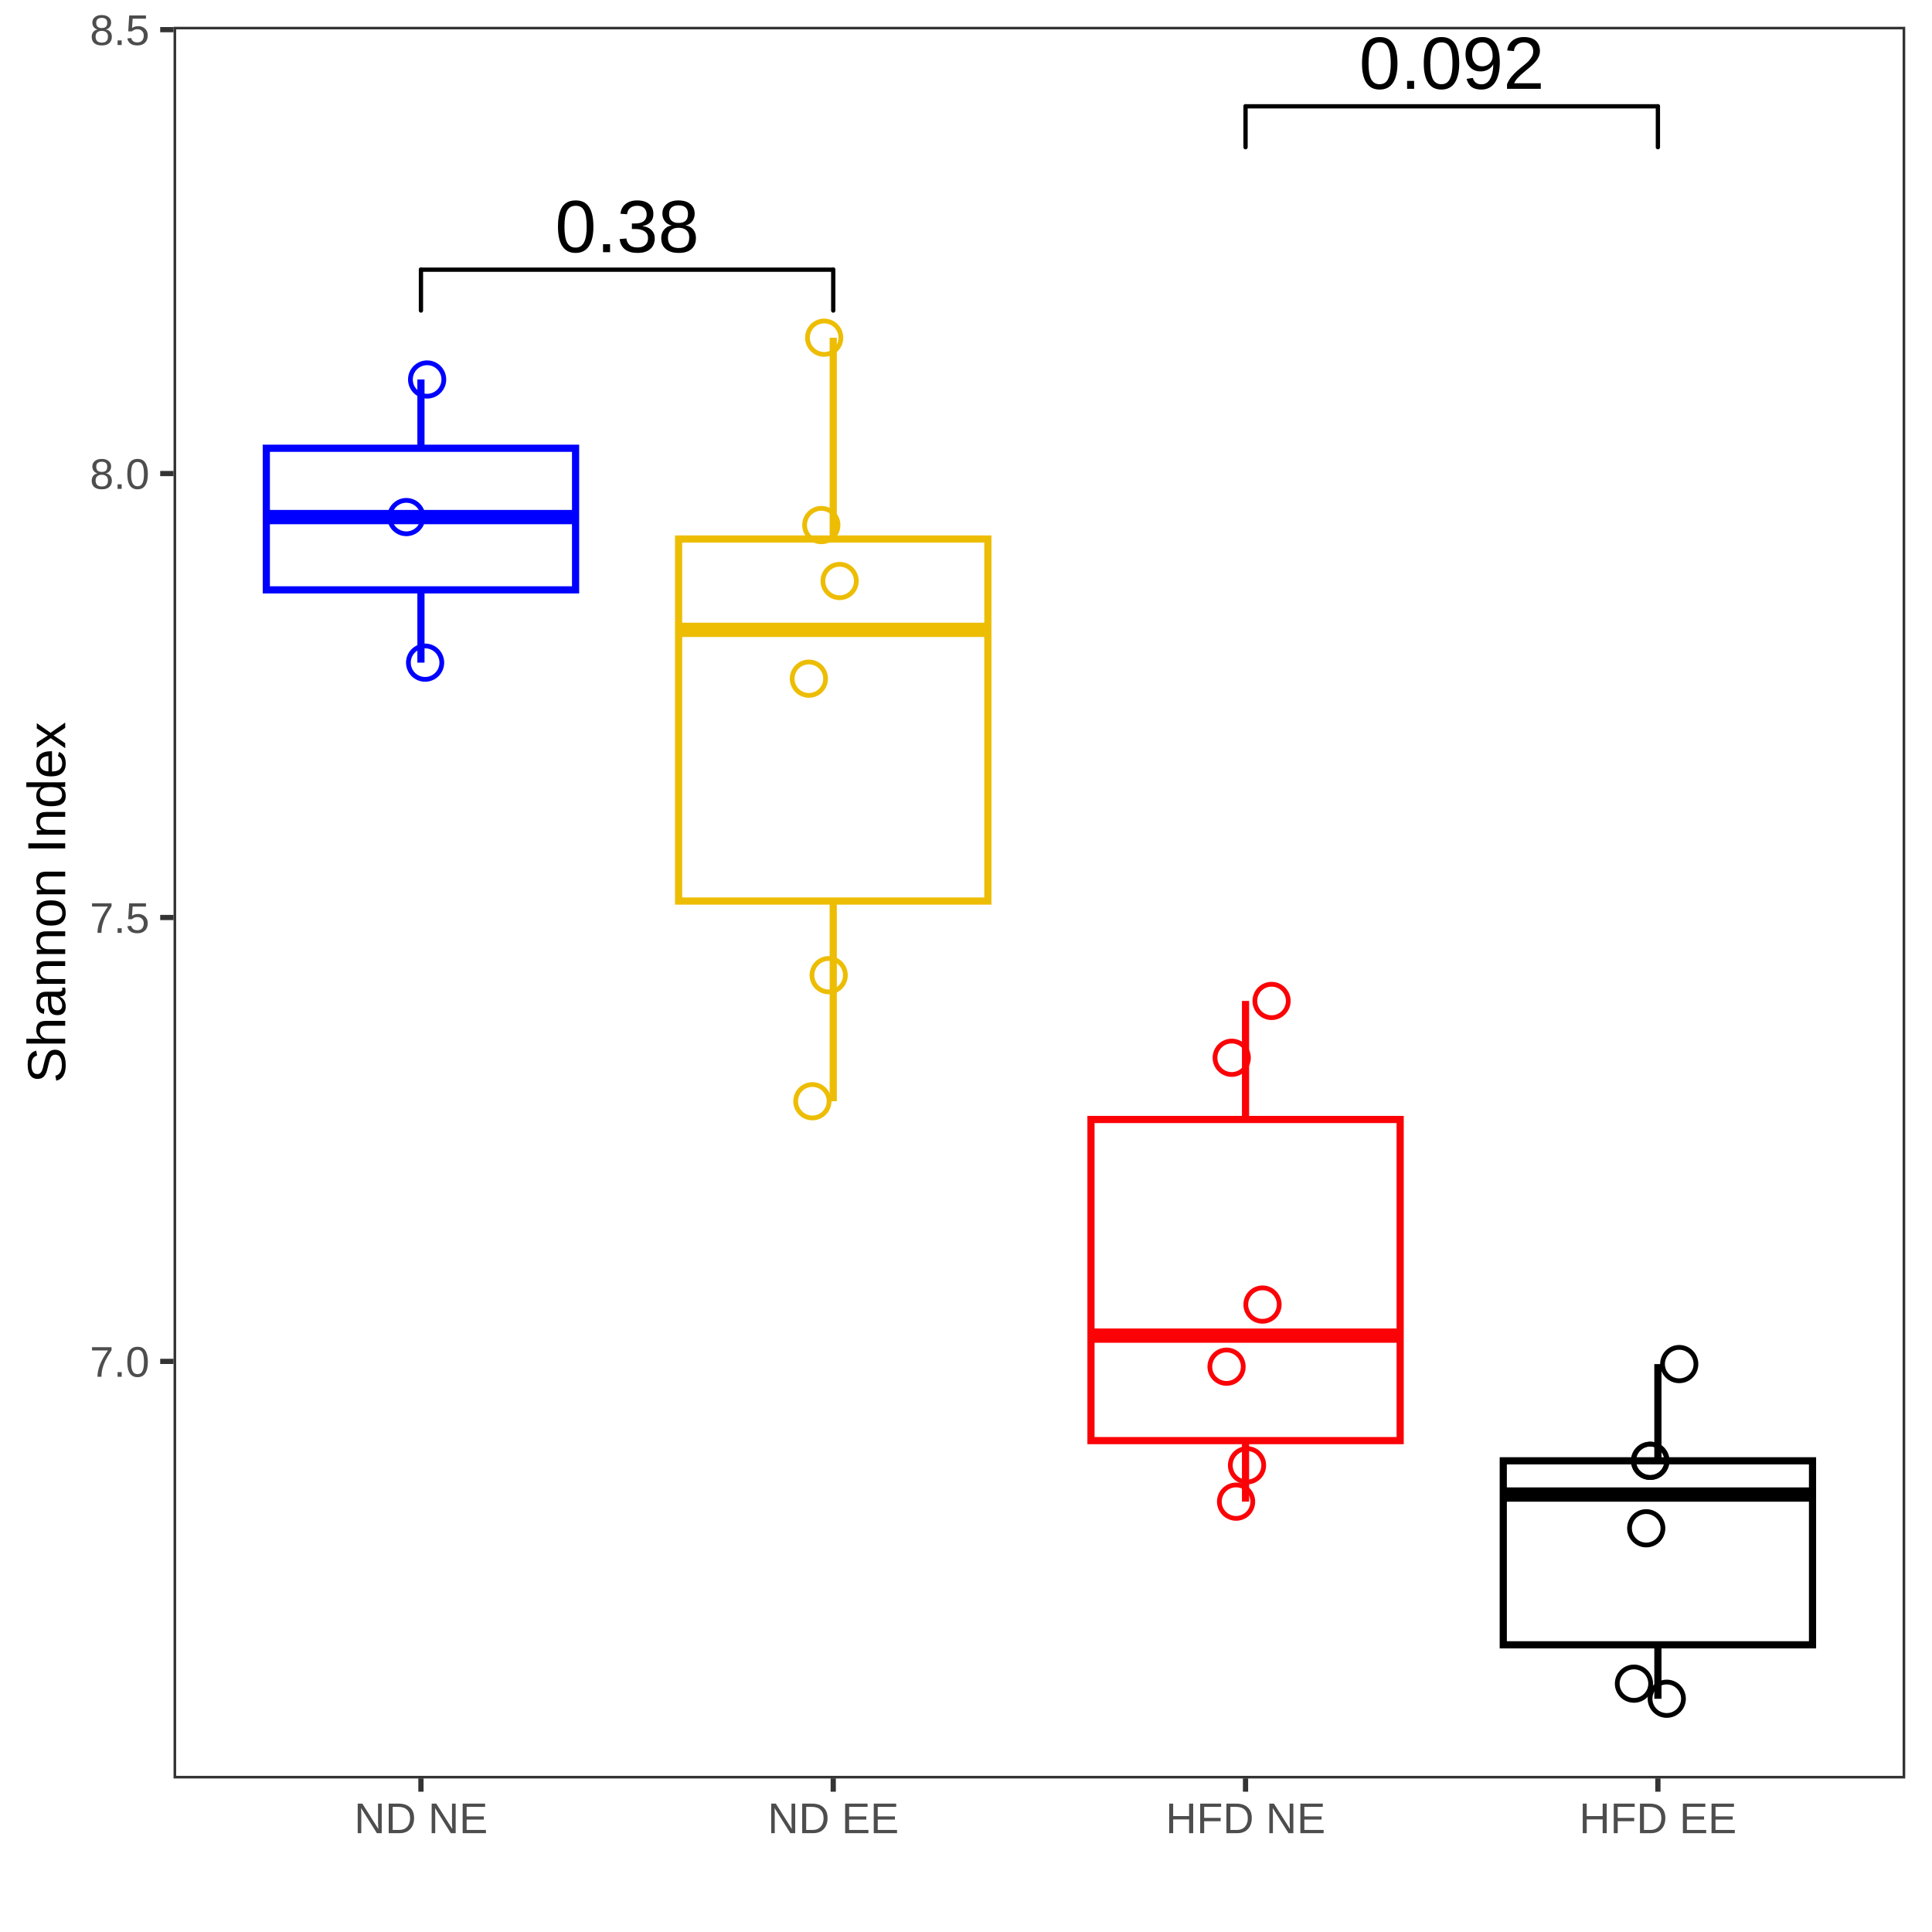
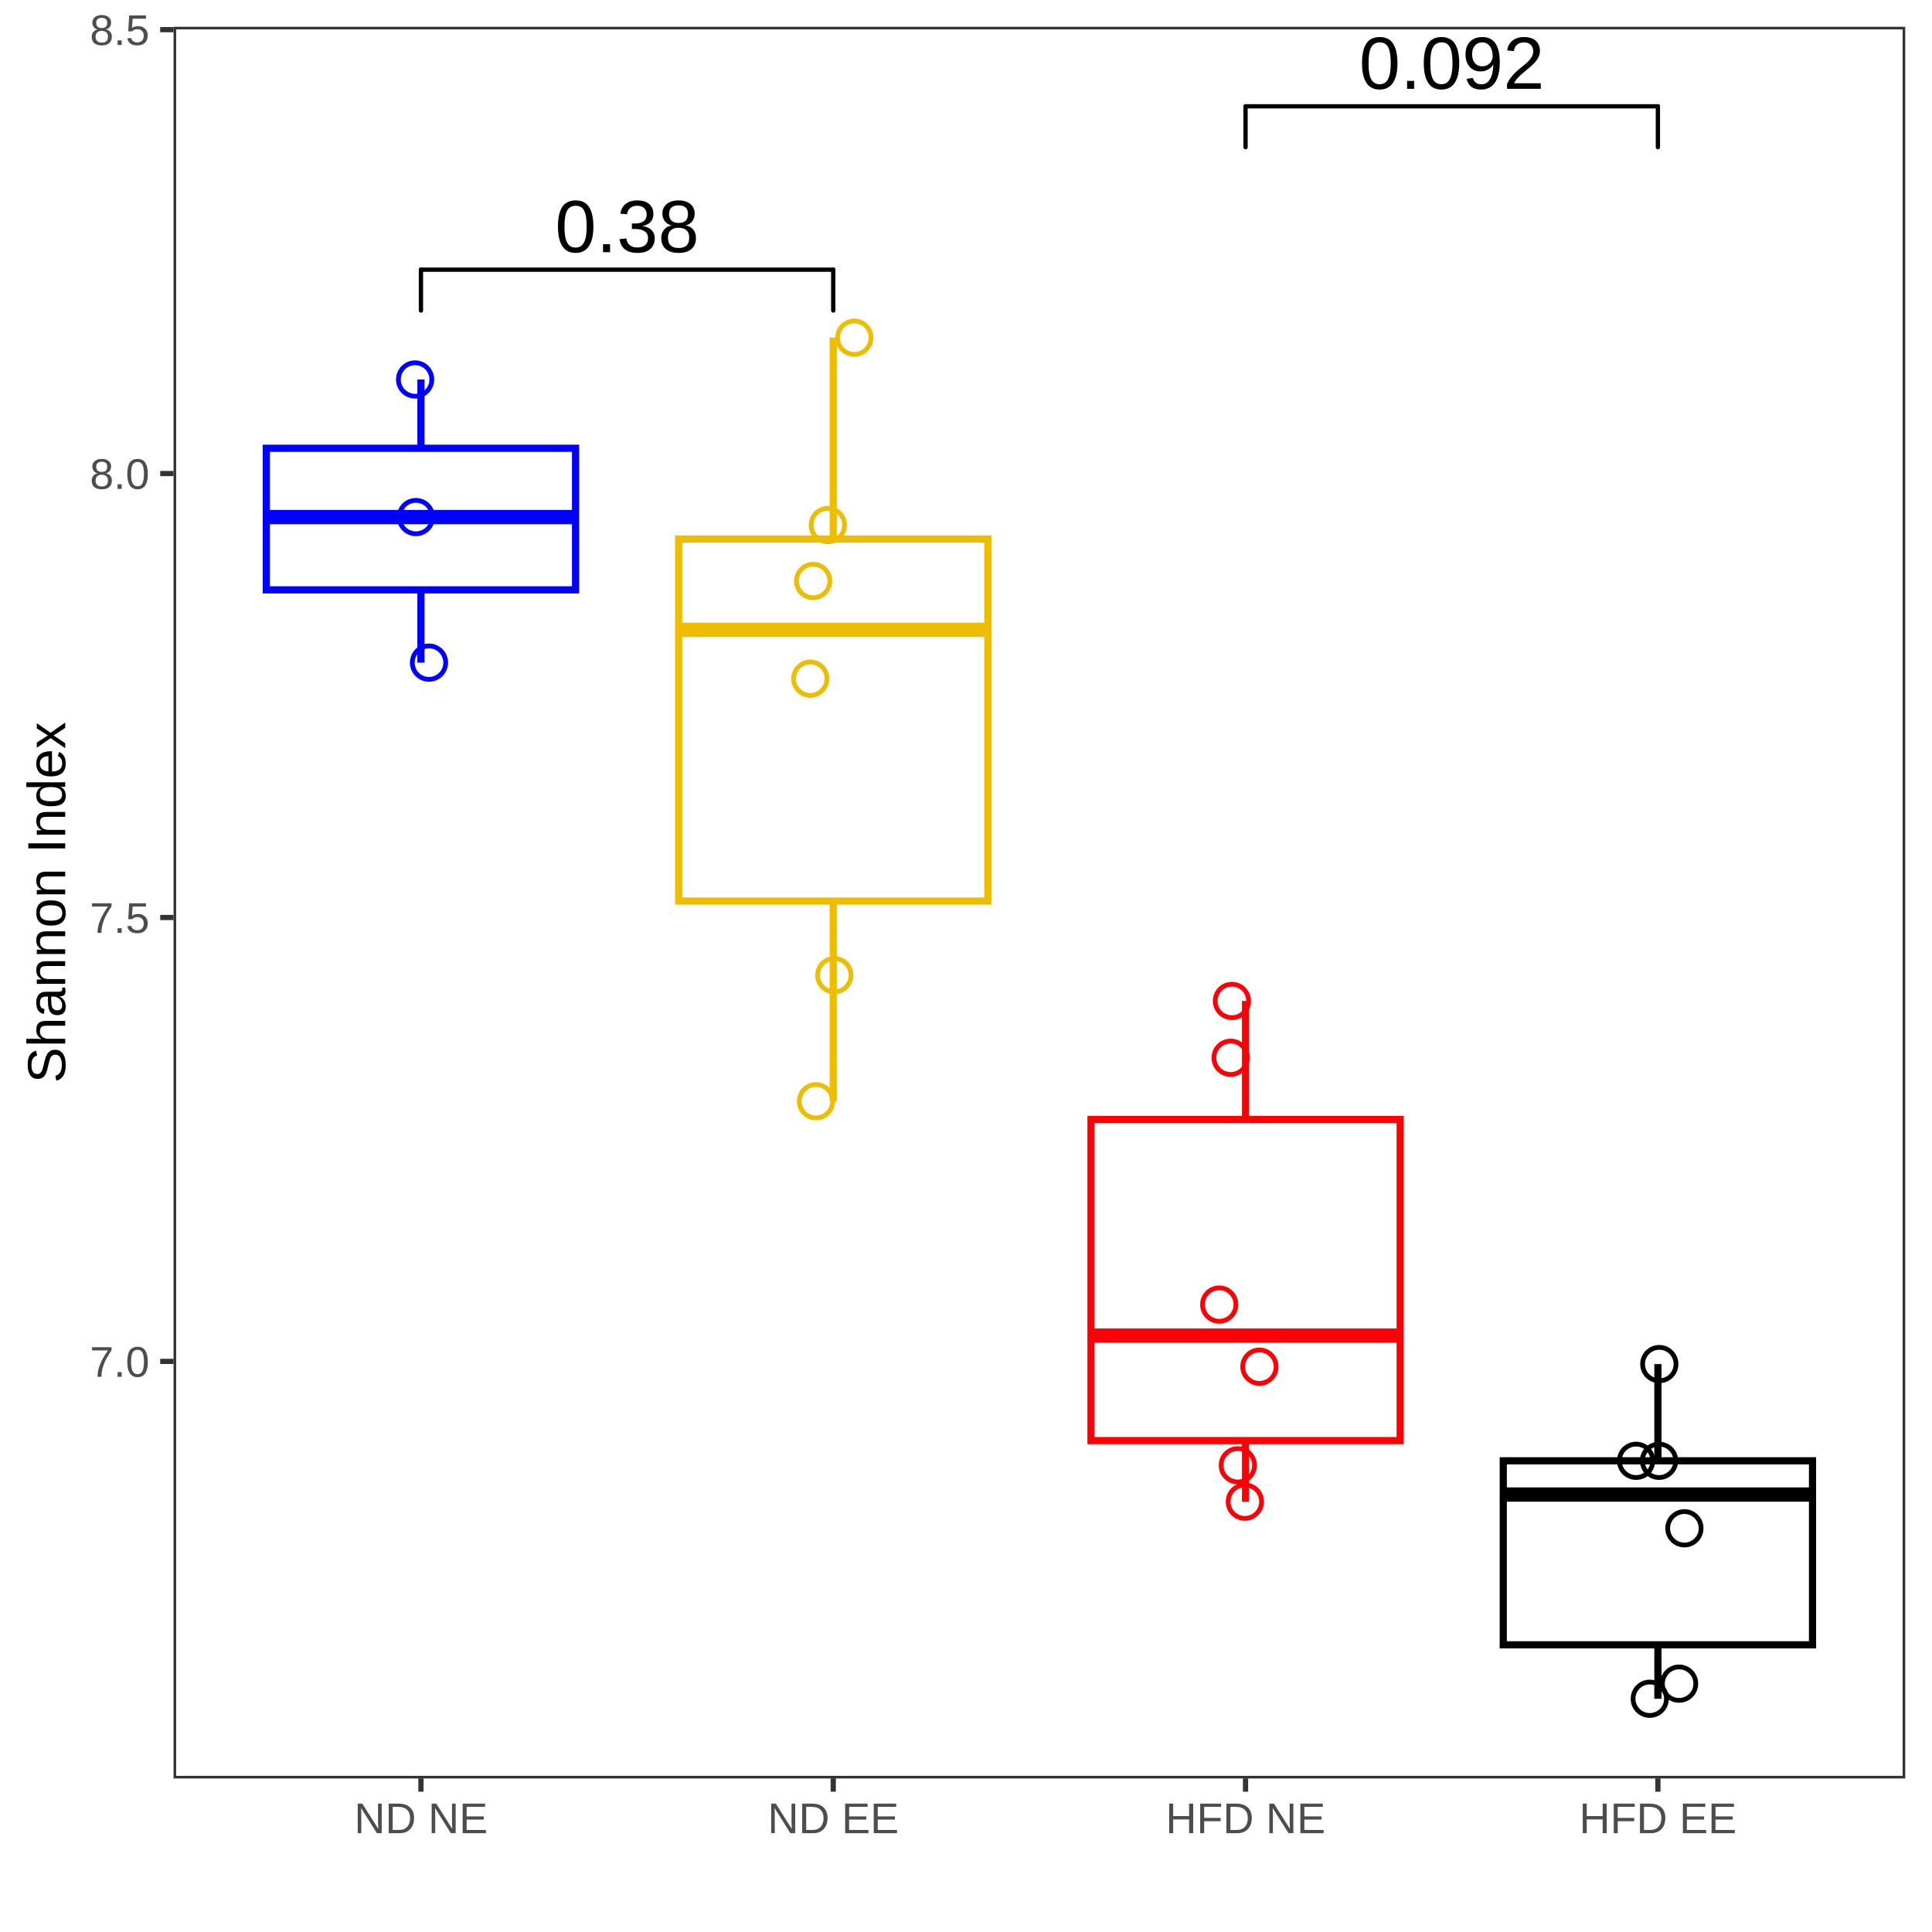
<svg xmlns="http://www.w3.org/2000/svg" class="svglite" width="288.00pt" height="288.00pt" viewBox="0 0 288.00 288.00">
  <defs>
    <style type="text/css">
    .svglite line, .svglite polyline, .svglite polygon, .svglite path, .svglite rect, .svglite circle {
      fill: none;
      stroke: #000000;
      stroke-linecap: round;
      stroke-linejoin: round;
      stroke-miterlimit: 10.00;
    }
    .svglite text {
      white-space: pre;
    }
  </style>
  </defs>
  <rect width="100%" height="100%" style="stroke: none; fill: #FFFFFF;" />
  <defs>
    <clipPath id="cpMC4wMHwyODguMDB8MC4wMHwyODguMDA=">
      <rect x="0.00" y="0.00" width="288.00" height="288.00" />
    </clipPath>
  </defs>
  <g clip-path="url(#cpMC4wMHwyODguMDB8MC4wMHwyODguMDA=)">
    <rect x="0" y="0.00" width="288.00" height="288.00" style="stroke-width: 0.78; stroke: #FFFFFF; fill: #FFFFFF;" />
  </g>
  <defs>
    <clipPath id="cpMjUuODd8Mjg0LjAxfDMuOTl8MjY1LjEw">
      <rect x="25.87" y="3.99" width="258.14" height="261.12" />
    </clipPath>
  </defs>
  <g clip-path="url(#cpMjUuODd8Mjg0LjAxfDMuOTl8MjY1LjEw)">
    <rect x="25.87" y="3.99" width="258.14" height="261.12" style="stroke-width: 0.78; stroke: none; fill: #FFFFFF;" />
    <line x1="62.75" y1="66.82" x2="62.75" y2="56.57" style="stroke-width: 1.07; stroke: #0000FF; stroke-linecap: butt;" />
    <line x1="62.75" y1="87.93" x2="62.75" y2="98.78" style="stroke-width: 1.07; stroke: #0000FF; stroke-linecap: butt;" />
    <polygon points="39.70,66.82 39.70,87.93 85.80,87.93 85.80,66.82 39.70,66.82 " style="stroke-width: 1.07; stroke: #0000FF; stroke-linecap: butt; stroke-linejoin: miter; fill: #FFFFFF;" />
    <line x1="39.70" y1="77.08" x2="85.80" y2="77.08" style="stroke-width: 2.13; stroke: #0000FF; stroke-linecap: butt; stroke-linejoin: miter;" />
    <line x1="124.21" y1="80.35" x2="124.21" y2="50.34" style="stroke-width: 1.07; stroke: #EDBD04; stroke-linecap: butt;" />
    <line x1="124.21" y1="134.32" x2="124.21" y2="164.16" style="stroke-width: 1.07; stroke: #EDBD04; stroke-linecap: butt;" />
    <polygon points="101.16,80.35 101.16,134.32 147.26,134.32 147.26,80.35 101.16,80.35 " style="stroke-width: 1.07; stroke: #EDBD04; stroke-linecap: butt; stroke-linejoin: miter; fill: #FFFFFF;" />
    <line x1="101.16" y1="93.89" x2="147.26" y2="93.89" style="stroke-width: 2.13; stroke: #EDBD04; stroke-linecap: butt; stroke-linejoin: miter;" />
    <line x1="185.67" y1="166.88" x2="185.67" y2="149.21" style="stroke-width: 1.07; stroke: #FB0207; stroke-linecap: butt;" />
    <line x1="185.67" y1="214.75" x2="185.67" y2="223.85" style="stroke-width: 1.07; stroke: #FB0207; stroke-linecap: butt;" />
    <polygon points="162.63,166.88 162.63,214.75 208.72,214.75 208.72,166.88 162.63,166.88 " style="stroke-width: 1.07; stroke: #FB0207; stroke-linecap: butt; stroke-linejoin: miter; fill: #FFFFFF;" />
    <line x1="162.63" y1="199.10" x2="208.72" y2="199.10" style="stroke-width: 2.13; stroke: #FB0207; stroke-linecap: butt; stroke-linejoin: miter;" />
    <line x1="247.14" y1="217.76" x2="247.14" y2="203.34" style="stroke-width: 1.07; stroke-linecap: butt;" />
    <line x1="247.14" y1="245.19" x2="247.14" y2="253.23" style="stroke-width: 1.07; stroke-linecap: butt;" />
    <polygon points="224.09,217.76 224.09,245.19 270.19,245.19 270.19,217.76 224.09,217.76 " style="stroke-width: 1.07; stroke-linecap: butt; stroke-linejoin: miter; fill: #FFFFFF;" />
    <line x1="224.09" y1="222.79" x2="270.19" y2="222.79" style="stroke-width: 2.13; stroke-linecap: butt; stroke-linejoin: miter;" />
-     <circle cx="246.03" cy="217.76" r="2.49" style="stroke-width: 0.71;" />
-     <circle cx="250.32" cy="203.34" r="2.49" style="stroke-width: 0.71;" />
-     <circle cx="123.53" cy="145.37" r="2.49" style="stroke-width: 0.71; stroke: #EDBD04;" />
-     <circle cx="189.55" cy="149.21" r="2.49" style="stroke-width: 0.71; stroke: #FB0207;" />
-     <circle cx="248.46" cy="253.23" r="2.49" style="stroke-width: 0.71;" />
-     <circle cx="122.86" cy="50.34" r="2.49" style="stroke-width: 0.71; stroke: #EDBD04;" />
-     <circle cx="121.10" cy="164.16" r="2.49" style="stroke-width: 0.71; stroke: #EDBD04;" />
-     <circle cx="243.57" cy="250.98" r="2.49" style="stroke-width: 0.71;" />
-     <circle cx="122.43" cy="78.27" r="2.49" style="stroke-width: 0.71; stroke: #EDBD04;" />
-     <circle cx="245.40" cy="227.82" r="2.49" style="stroke-width: 0.71;" />
-     <circle cx="188.20" cy="194.47" r="2.49" style="stroke-width: 0.71; stroke: #FB0207;" />
-     <circle cx="125.16" cy="86.61" r="2.49" style="stroke-width: 0.71; stroke: #EDBD04;" />
-     <circle cx="184.26" cy="223.85" r="2.49" style="stroke-width: 0.71; stroke: #FB0207;" />
-     <circle cx="60.57" cy="77.08" r="2.49" style="stroke-width: 0.71; stroke: #0000FF;" />
-     <circle cx="185.89" cy="218.43" r="2.49" style="stroke-width: 0.71; stroke: #FB0207;" />
-     <circle cx="63.37" cy="98.78" r="2.49" style="stroke-width: 0.71; stroke: #0000FF;" />
-     <circle cx="63.67" cy="56.57" r="2.49" style="stroke-width: 0.71; stroke: #0000FF;" />
-     <circle cx="183.61" cy="157.68" r="2.49" style="stroke-width: 0.71; stroke: #FB0207;" />
-     <circle cx="182.84" cy="203.73" r="2.49" style="stroke-width: 0.71; stroke: #FB0207;" />
-     <circle cx="245.96" cy="217.76" r="2.49" style="stroke-width: 0.71;" />
-     <circle cx="120.58" cy="101.17" r="2.49" style="stroke-width: 0.71; stroke: #EDBD04;" />
+     <circle cx="243.89" cy="217.76" r="2.49" style="stroke-width: 0.71;" />
+     <circle cx="247.35" cy="203.34" r="2.49" style="stroke-width: 0.71;" />
+     <circle cx="124.37" cy="145.37" r="2.49" style="stroke-width: 0.71; stroke: #EDBD04;" />
+     <circle cx="183.64" cy="149.21" r="2.49" style="stroke-width: 0.71; stroke: #FB0207;" />
+     <circle cx="245.93" cy="253.23" r="2.49" style="stroke-width: 0.71;" />
+     <circle cx="127.35" cy="50.34" r="2.49" style="stroke-width: 0.71; stroke: #EDBD04;" />
+     <circle cx="121.64" cy="164.16" r="2.49" style="stroke-width: 0.71; stroke: #EDBD04;" />
+     <circle cx="250.30" cy="250.98" r="2.49" style="stroke-width: 0.71;" />
+     <circle cx="123.40" cy="78.27" r="2.49" style="stroke-width: 0.71; stroke: #EDBD04;" />
+     <circle cx="251.09" cy="227.82" r="2.49" style="stroke-width: 0.71;" />
+     <circle cx="181.75" cy="194.47" r="2.49" style="stroke-width: 0.71; stroke: #FB0207;" />
+     <circle cx="121.22" cy="86.61" r="2.49" style="stroke-width: 0.71; stroke: #EDBD04;" />
+     <circle cx="185.57" cy="223.85" r="2.49" style="stroke-width: 0.71; stroke: #FB0207;" />
+     <circle cx="62.00" cy="77.08" r="2.49" style="stroke-width: 0.71; stroke: #0000FF;" />
+     <circle cx="184.52" cy="218.43" r="2.49" style="stroke-width: 0.71; stroke: #FB0207;" />
+     <circle cx="63.95" cy="98.78" r="2.49" style="stroke-width: 0.71; stroke: #0000FF;" />
+     <circle cx="61.88" cy="56.57" r="2.49" style="stroke-width: 0.71; stroke: #0000FF;" />
+     <circle cx="183.45" cy="157.68" r="2.49" style="stroke-width: 0.71; stroke: #FB0207;" />
+     <circle cx="187.74" cy="203.73" r="2.49" style="stroke-width: 0.71; stroke: #FB0207;" />
+     <circle cx="247.31" cy="217.76" r="2.49" style="stroke-width: 0.71;" />
+     <circle cx="120.79" cy="101.17" r="2.49" style="stroke-width: 0.71; stroke: #EDBD04;" />
    <text x="216.41" y="13.24" text-anchor="middle" style="font-size: 11.04px; font-family: &quot;Arial&quot;;" textLength="27.60px" lengthAdjust="spacingAndGlyphs">0.092</text>
    <line x1="247.14" y1="21.94" x2="247.14" y2="15.85" style="stroke-width: 0.64;" />
    <line x1="247.14" y1="15.85" x2="185.67" y2="15.85" style="stroke-width: 0.64;" />
    <line x1="185.67" y1="15.85" x2="185.67" y2="21.94" style="stroke-width: 0.64;" />
    <text x="93.48" y="37.59" text-anchor="middle" style="font-size: 11.04px; font-family: &quot;Arial&quot;;" textLength="21.47px" lengthAdjust="spacingAndGlyphs">0.38</text>
    <line x1="124.21" y1="46.29" x2="124.21" y2="40.20" style="stroke-width: 0.64;" />
    <line x1="124.21" y1="40.20" x2="62.75" y2="40.20" style="stroke-width: 0.64;" />
    <line x1="62.75" y1="40.20" x2="62.75" y2="46.29" style="stroke-width: 0.64;" />
    <rect x="25.87" y="3.99" width="258.14" height="261.12" style="stroke-width: 0.78; stroke: #333333;" />
  </g>
  <g clip-path="url(#cpMC4wMHwyODguMDB8MC4wMHwyODguMDA=)">
    <text x="22.29" y="205.23" text-anchor="end" style="font-size: 6.40px;fill: #4D4D4D; font-family: &quot;Arial&quot;;" textLength="8.89px" lengthAdjust="spacingAndGlyphs">7.0</text>
    <text x="22.29" y="139.06" text-anchor="end" style="font-size: 6.40px;fill: #4D4D4D; font-family: &quot;Arial&quot;;" textLength="8.89px" lengthAdjust="spacingAndGlyphs">7.5</text>
    <text x="22.29" y="72.88" text-anchor="end" style="font-size: 6.40px;fill: #4D4D4D; font-family: &quot;Arial&quot;;" textLength="8.89px" lengthAdjust="spacingAndGlyphs">8.0</text>
    <text x="22.29" y="6.71" text-anchor="end" style="font-size: 6.40px;fill: #4D4D4D; font-family: &quot;Arial&quot;;" textLength="8.89px" lengthAdjust="spacingAndGlyphs">8.5</text>
    <polyline points="23.88,202.94 25.87,202.94 " style="stroke-width: 0.78; stroke: #333333; stroke-linecap: butt;" />
    <polyline points="23.88,136.77 25.87,136.77 " style="stroke-width: 0.78; stroke: #333333; stroke-linecap: butt;" />
    <polyline points="23.88,70.59 25.87,70.59 " style="stroke-width: 0.78; stroke: #333333; stroke-linecap: butt;" />
    <polyline points="23.88,4.42 25.87,4.42 " style="stroke-width: 0.78; stroke: #333333; stroke-linecap: butt;" />
    <polyline points="62.75,267.09 62.75,265.10 " style="stroke-width: 0.78; stroke: #333333; stroke-linecap: butt;" />
    <polyline points="124.21,267.09 124.21,265.10 " style="stroke-width: 0.78; stroke: #333333; stroke-linecap: butt;" />
    <polyline points="185.67,267.09 185.67,265.10 " style="stroke-width: 0.78; stroke: #333333; stroke-linecap: butt;" />
    <polyline points="247.14,267.09 247.14,265.10 " style="stroke-width: 0.78; stroke: #333333; stroke-linecap: butt;" />
    <text x="62.75" y="273.27" text-anchor="middle" style="font-size: 6.40px;fill: #4D4D4D; font-family: &quot;Arial&quot;;" textLength="19.89px" lengthAdjust="spacingAndGlyphs">ND NE</text>
    <text x="124.21" y="273.27" text-anchor="middle" style="font-size: 6.40px;fill: #4D4D4D; font-family: &quot;Arial&quot;;" textLength="19.53px" lengthAdjust="spacingAndGlyphs">ND EE</text>
    <text x="185.67" y="273.27" text-anchor="middle" style="font-size: 6.40px;fill: #4D4D4D; font-family: &quot;Arial&quot;;" textLength="23.79px" lengthAdjust="spacingAndGlyphs">HFD NE</text>
    <text x="247.14" y="273.27" text-anchor="middle" style="font-size: 6.40px;fill: #4D4D4D; font-family: &quot;Arial&quot;;" textLength="23.44px" lengthAdjust="spacingAndGlyphs">HFD EE</text>
    <text transform="translate(9.72,134.54) rotate(-90)" text-anchor="middle" style="font-size: 8.00px; font-family: &quot;Arial&quot;;" textLength="53.83px" lengthAdjust="spacingAndGlyphs">Shannon Index</text>
  </g>
</svg>
